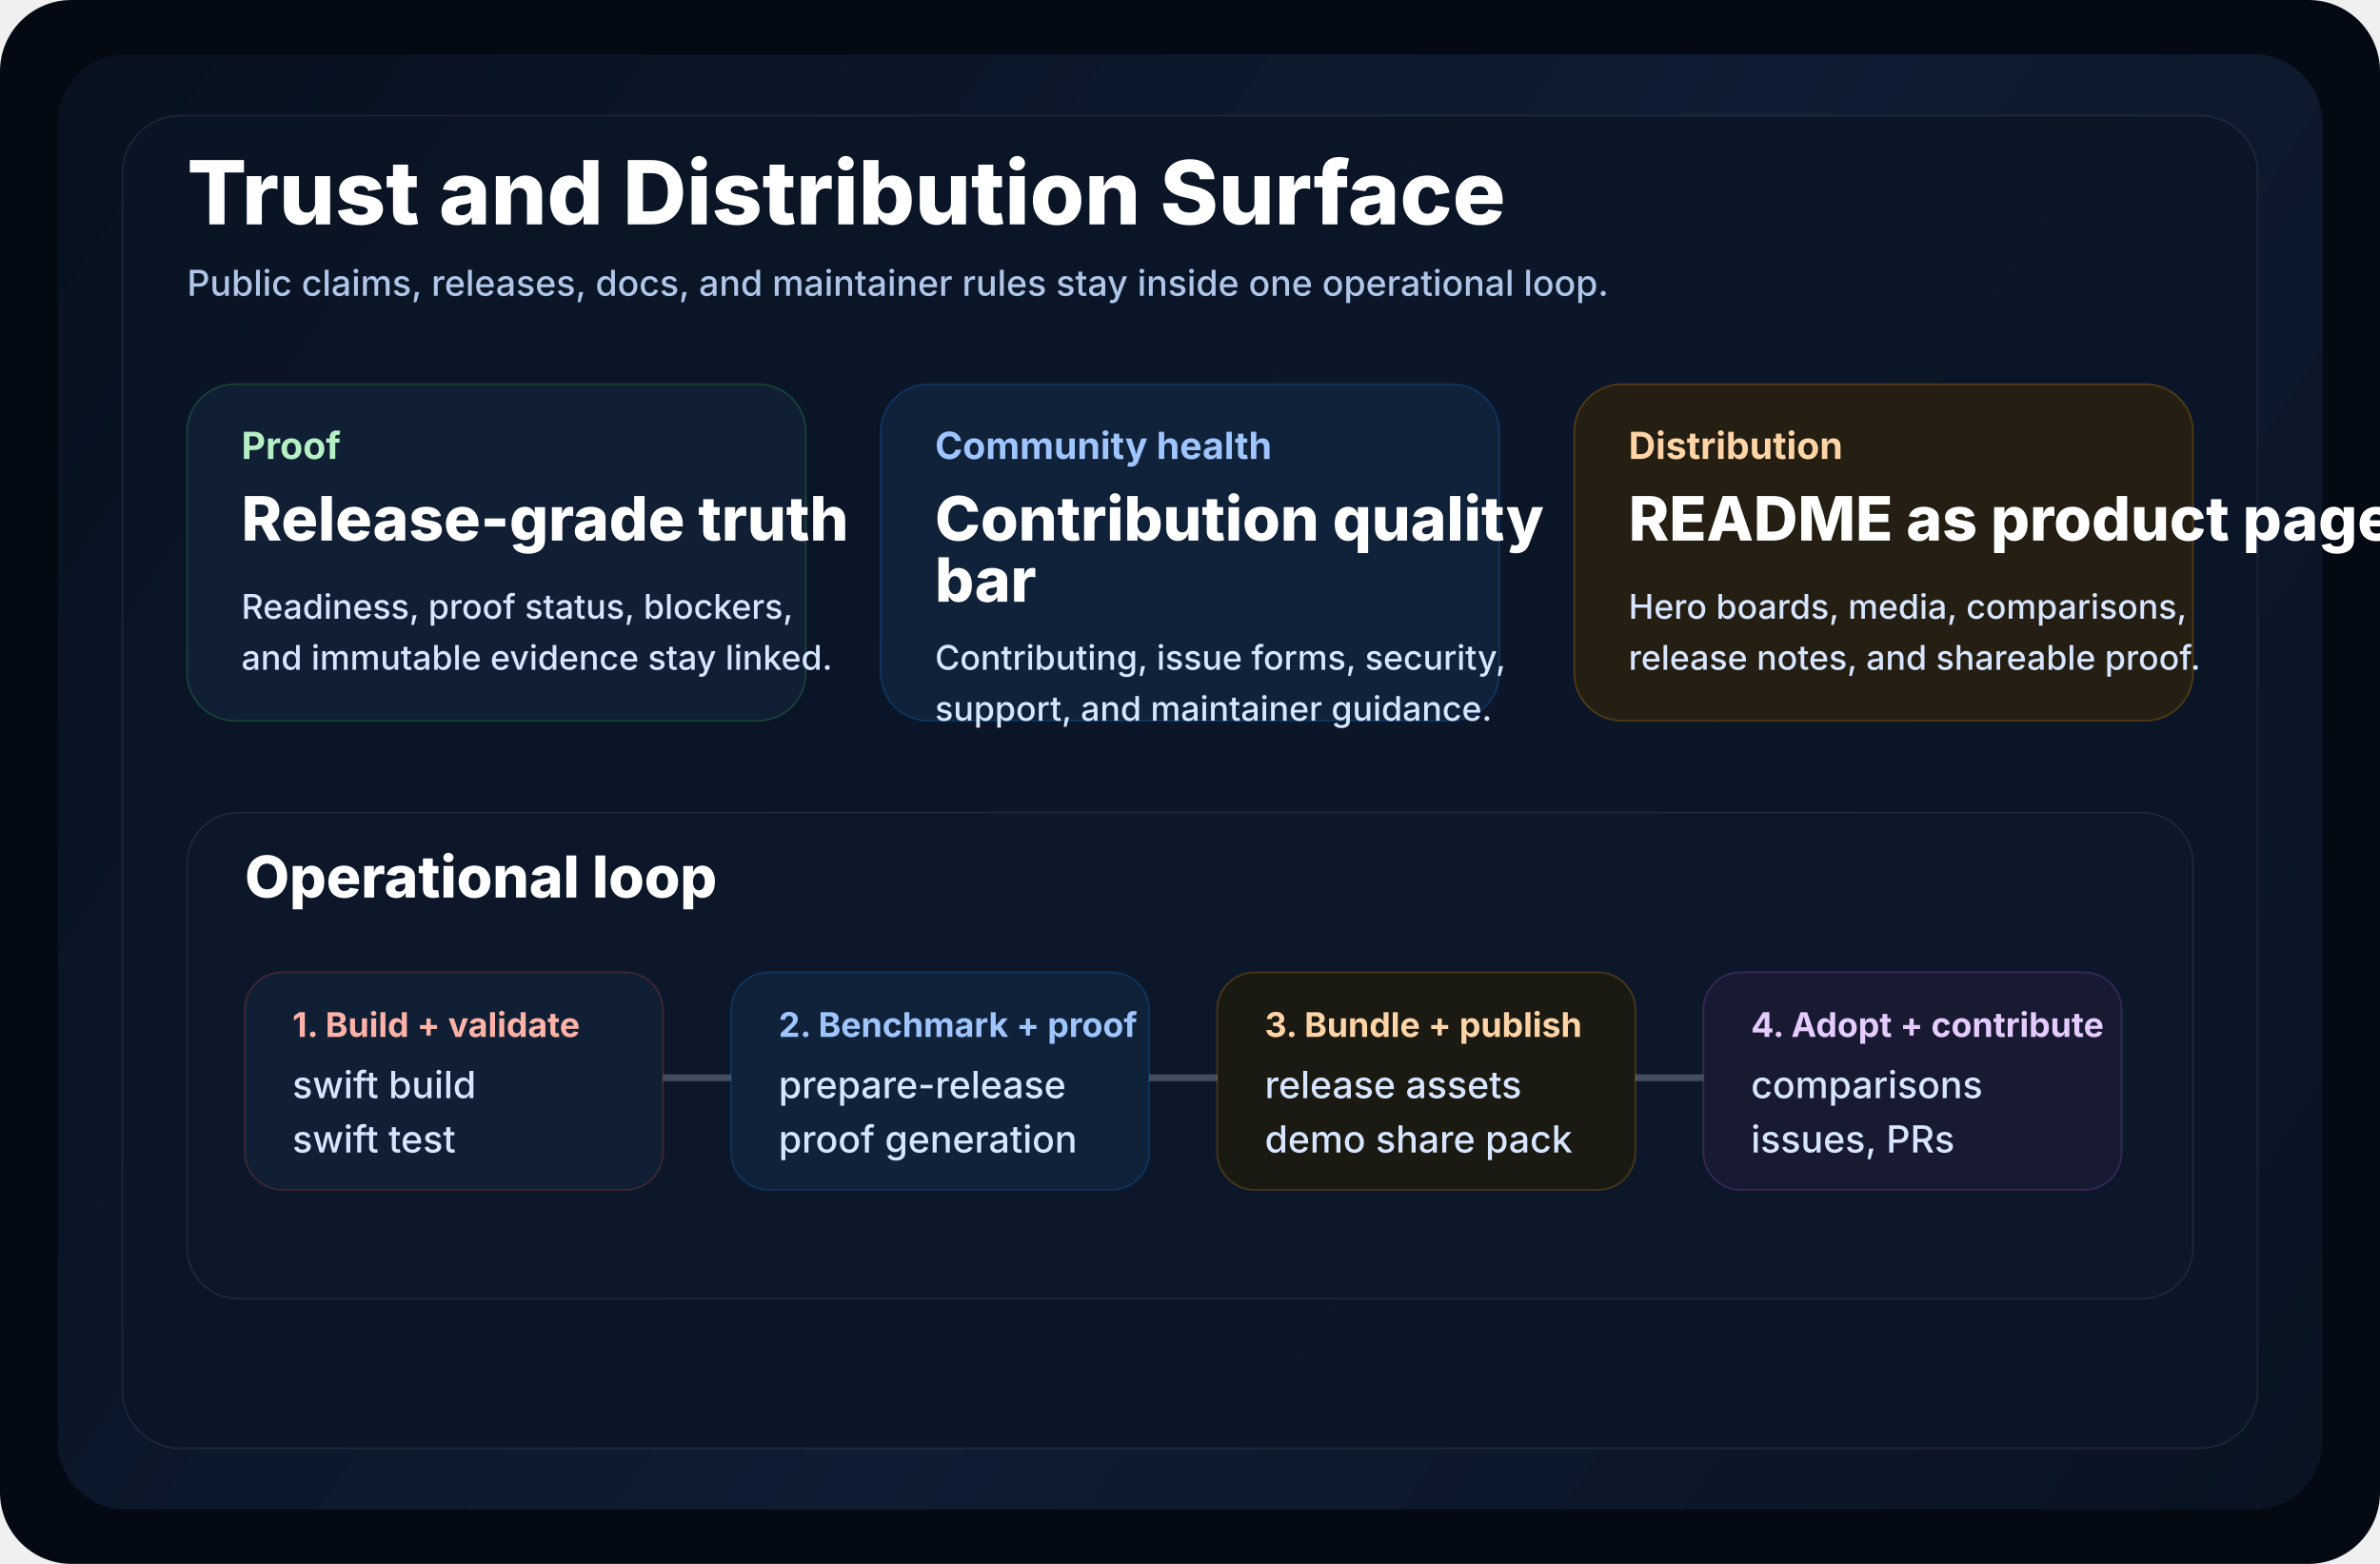
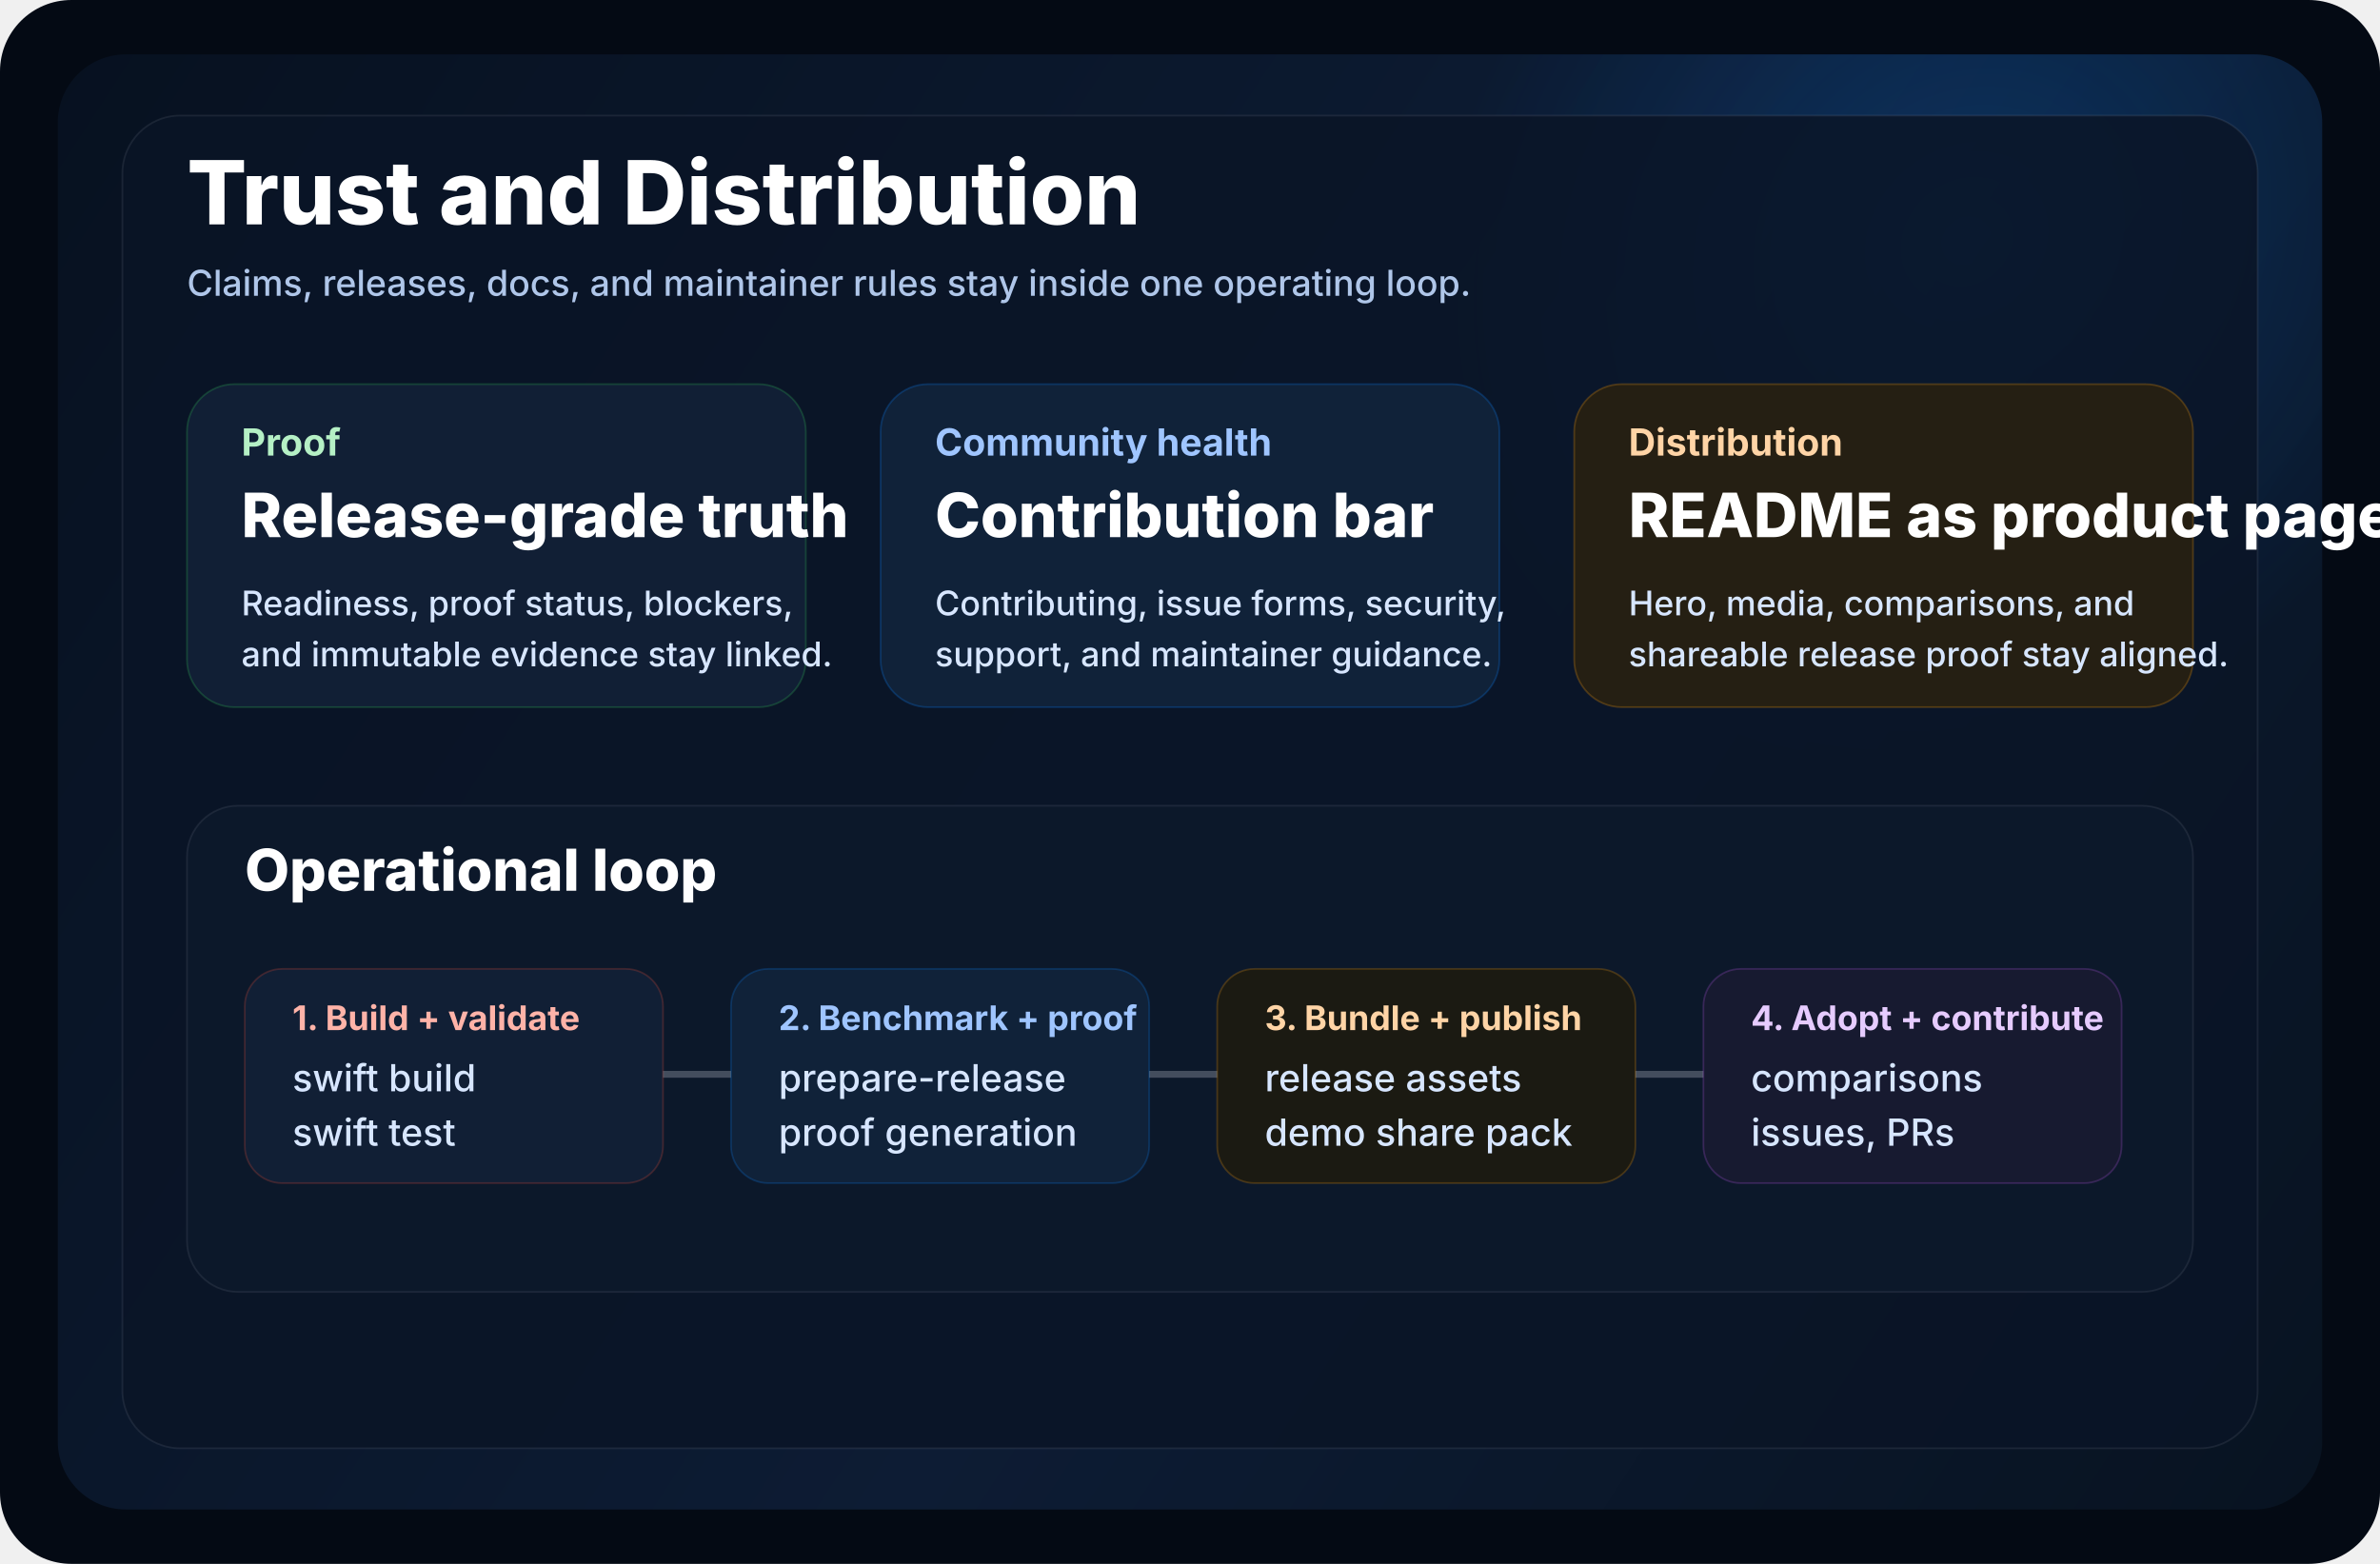
<svg xmlns="http://www.w3.org/2000/svg" width="1400" height="920" viewBox="0 0 1400 920" fill="none" preserveAspectRatio="xMidYMid meet">
  <defs>
-     <linearGradient id="trust-bg" x1="60" y1="42" x2="1344" y2="882" gradientUnits="userSpaceOnUse">
-       <stop stop-color="#07111F" />
-       <stop offset="0.54" stop-color="#0F1C33" />
-       <stop offset="1" stop-color="#091322" />
+     <linearGradient id="trust-bg" x1="36" y1="24" x2="1358" y2="888" gradientUnits="userSpaceOnUse">
+       <stop stop-color="#071120" />
+       <stop offset="0.56" stop-color="#0D1C34" />
+       <stop offset="1" stop-color="#081321" />
    </linearGradient>
+     <radialGradient id="trust-blue" cx="0" cy="0" r="1" gradientUnits="userSpaceOnUse" gradientTransform="translate(1154 142) rotate(140) scale(330 290)">
+       <stop stop-color="#0A84FF" stop-opacity="0.22" />
+       <stop offset="1" stop-color="#0A84FF" stop-opacity="0" />
+     </radialGradient>
  </defs>
  <rect width="1400" height="920" rx="42" fill="#040A14" />
  <rect x="34" y="32" width="1332" height="856" rx="40" fill="url(#trust-bg)" />
-   <rect x="72" y="68" width="1256" height="784" rx="34" fill="#0A1526" fill-opacity="0.82" stroke="#F3F7FF" stroke-opacity="0.08" />
+   <rect x="34" y="32" width="1332" height="856" rx="40" fill="url(#trust-blue)" />
+   <rect x="72" y="68" width="1256" height="784" rx="34" fill="#0A1526" fill-opacity="0.84" stroke="#F3F7FF" stroke-opacity="0.08" />
  <g font-family="-apple-system, BlinkMacSystemFont, 'Segoe UI', sans-serif">
-     <text x="110" y="132" fill="#FFFFFF" font-size="52" font-weight="800">Trust and Distribution Surface</text>
-     <text x="110" y="174" fill="#AFC6E9" font-size="21" font-weight="500">Public claims, releases, docs, and maintainer rules stay inside one operational loop.</text>
-     <rect x="110" y="226" width="364" height="198" rx="28" fill="#111F35" stroke="#34C759" stroke-opacity="0.24" />
-     <text x="142" y="270" fill="#B5F0C5" font-size="22" font-weight="700">Proof</text>
-     <text x="142" y="318" fill="#FFFFFF" font-size="36" font-weight="800">Release-grade truth</text>
-     <text x="142" y="364" fill="#D7E6FF" font-size="20" font-weight="500">Readiness, proof status, blockers,</text>
-     <text x="142" y="394" fill="#D7E6FF" font-size="20" font-weight="500">and immutable evidence stay linked.</text>
-     <rect x="518" y="226" width="364" height="198" rx="28" fill="#102239" stroke="#0A84FF" stroke-opacity="0.24" />
-     <text x="550" y="270" fill="#9FC5FF" font-size="22" font-weight="700">Community health</text>
-     <text x="550" y="318" fill="#FFFFFF" font-size="36" font-weight="800">Contribution quality</text>
-     <text x="550" y="354" fill="#FFFFFF" font-size="36" font-weight="800">bar</text>
-     <text x="550" y="394" fill="#D7E6FF" font-size="20" font-weight="500">Contributing, issue forms, security,</text>
-     <text x="550" y="424" fill="#D7E6FF" font-size="20" font-weight="500">support, and maintainer guidance.</text>
-     <rect x="926" y="226" width="364" height="198" rx="28" fill="#251F13" stroke="#FF9F0A" stroke-opacity="0.24" />
-     <text x="958" y="270" fill="#FFD4A6" font-size="22" font-weight="700">Distribution</text>
-     <text x="958" y="318" fill="#FFFFFF" font-size="36" font-weight="800">README as product page</text>
-     <text x="958" y="364" fill="#D7E6FF" font-size="20" font-weight="500">Hero boards, media, comparisons,</text>
-     <text x="958" y="394" fill="#D7E6FF" font-size="20" font-weight="500">release notes, and shareable proof.</text>
-     <rect x="110" y="478" width="1180" height="286" rx="30" fill="#0C182A" stroke="#F3F7FF" stroke-opacity="0.08" />
-     <text x="144" y="528" fill="#FFFFFF" font-size="34" font-weight="800">Operational loop</text>
-     <rect x="144" y="572" width="246" height="128" rx="22" fill="#111F35" stroke="#F05138" stroke-opacity="0.22" />
-     <text x="172" y="610" fill="#FFB3A8" font-size="20" font-weight="700">1. Build + validate</text>
-     <text x="172" y="646" fill="#D7E6FF" font-size="22" font-weight="500">swift build</text>
-     <text x="172" y="678" fill="#D7E6FF" font-size="22" font-weight="500">swift test</text>
-     <rect x="430" y="572" width="246" height="128" rx="22" fill="#102239" stroke="#0A84FF" stroke-opacity="0.22" />
-     <text x="458" y="610" fill="#9FC5FF" font-size="20" font-weight="700">2. Benchmark + proof</text>
-     <text x="458" y="646" fill="#D7E6FF" font-size="22" font-weight="500">prepare-release</text>
-     <text x="458" y="678" fill="#D7E6FF" font-size="22" font-weight="500">proof generation</text>
-     <rect x="716" y="572" width="246" height="128" rx="22" fill="#1B1A12" stroke="#FF9F0A" stroke-opacity="0.22" />
-     <text x="744" y="610" fill="#FFD4A6" font-size="20" font-weight="700">3. Bundle + publish</text>
-     <text x="744" y="646" fill="#D7E6FF" font-size="22" font-weight="500">release assets</text>
-     <text x="744" y="678" fill="#D7E6FF" font-size="22" font-weight="500">demo share pack</text>
-     <rect x="1002" y="572" width="246" height="128" rx="22" fill="#171A30" stroke="#BF5AF2" stroke-opacity="0.22" />
-     <text x="1030" y="610" fill="#E6CBFF" font-size="20" font-weight="700">4. Adopt + contribute</text>
-     <text x="1030" y="646" fill="#D7E6FF" font-size="22" font-weight="500">comparisons</text>
-     <text x="1030" y="678" fill="#D7E6FF" font-size="22" font-weight="500">issues, PRs</text>
+     <text x="110" y="132" fill="#FFFFFF" font-size="52" font-weight="800">Trust and Distribution</text>
+     <text x="110" y="174" fill="#AFC6E9" font-size="21" font-weight="500">Claims, releases, docs, and maintainer rules stay inside one operating loop.</text>
+     <rect x="110" y="226" width="364" height="190" rx="28" fill="#111F35" stroke="#34C759" stroke-opacity="0.24" />
+     <text x="142" y="268" fill="#B5F0C5" font-size="22" font-weight="700">Proof</text>
+     <text x="142" y="316" fill="#FFFFFF" font-size="36" font-weight="800">Release-grade truth</text>
+     <text x="142" y="362" fill="#D7E6FF" font-size="20" font-weight="500">Readiness, proof status, blockers,</text>
+     <text x="142" y="392" fill="#D7E6FF" font-size="20" font-weight="500">and immutable evidence stay linked.</text>
+     <rect x="518" y="226" width="364" height="190" rx="28" fill="#102239" stroke="#0A84FF" stroke-opacity="0.24" />
+     <text x="550" y="268" fill="#9FC5FF" font-size="22" font-weight="700">Community health</text>
+     <text x="550" y="316" fill="#FFFFFF" font-size="36" font-weight="800">Contribution bar</text>
+     <text x="550" y="362" fill="#D7E6FF" font-size="20" font-weight="500">Contributing, issue forms, security,</text>
+     <text x="550" y="392" fill="#D7E6FF" font-size="20" font-weight="500">support, and maintainer guidance.</text>
+     <rect x="926" y="226" width="364" height="190" rx="28" fill="#251F13" stroke="#FF9F0A" stroke-opacity="0.24" />
+     <text x="958" y="268" fill="#FFD4A6" font-size="22" font-weight="700">Distribution</text>
+     <text x="958" y="316" fill="#FFFFFF" font-size="36" font-weight="800">README as product page</text>
+     <text x="958" y="362" fill="#D7E6FF" font-size="20" font-weight="500">Hero, media, comparisons, and</text>
+     <text x="958" y="392" fill="#D7E6FF" font-size="20" font-weight="500">shareable release proof stay aligned.</text>
+     <rect x="110" y="474" width="1180" height="286" rx="30" fill="#0C182A" stroke="#F3F7FF" stroke-opacity="0.08" />
+     <text x="144" y="524" fill="#FFFFFF" font-size="34" font-weight="800">Operational loop</text>
+     <rect x="144" y="570" width="246" height="126" rx="22" fill="#111F35" stroke="#F05138" stroke-opacity="0.22" />
+     <text x="172" y="606" fill="#FFB3A8" font-size="20" font-weight="700">1. Build + validate</text>
+     <text x="172" y="642" fill="#D7E6FF" font-size="22" font-weight="500">swift build</text>
+     <text x="172" y="674" fill="#D7E6FF" font-size="22" font-weight="500">swift test</text>
+     <rect x="430" y="570" width="246" height="126" rx="22" fill="#102239" stroke="#0A84FF" stroke-opacity="0.22" />
+     <text x="458" y="606" fill="#9FC5FF" font-size="20" font-weight="700">2. Benchmark + proof</text>
+     <text x="458" y="642" fill="#D7E6FF" font-size="22" font-weight="500">prepare-release</text>
+     <text x="458" y="674" fill="#D7E6FF" font-size="22" font-weight="500">proof generation</text>
+     <rect x="716" y="570" width="246" height="126" rx="22" fill="#1B1A12" stroke="#FF9F0A" stroke-opacity="0.22" />
+     <text x="744" y="606" fill="#FFD4A6" font-size="20" font-weight="700">3. Bundle + publish</text>
+     <text x="744" y="642" fill="#D7E6FF" font-size="22" font-weight="500">release assets</text>
+     <text x="744" y="674" fill="#D7E6FF" font-size="22" font-weight="500">demo share pack</text>
+     <rect x="1002" y="570" width="246" height="126" rx="22" fill="#171A30" stroke="#BF5AF2" stroke-opacity="0.22" />
+     <text x="1030" y="606" fill="#E6CBFF" font-size="20" font-weight="700">4. Adopt + contribute</text>
+     <text x="1030" y="642" fill="#D7E6FF" font-size="22" font-weight="500">comparisons</text>
+     <text x="1030" y="674" fill="#D7E6FF" font-size="22" font-weight="500">issues, PRs</text>
  </g>
-   <path d="M390 634H430" stroke="#F3F7FF" stroke-opacity="0.24" stroke-width="4" />
-   <path d="M676 634H716" stroke="#F3F7FF" stroke-opacity="0.24" stroke-width="4" />
-   <path d="M962 634H1002" stroke="#F3F7FF" stroke-opacity="0.24" stroke-width="4" />
+   <path d="M390 632H430" stroke="#F3F7FF" stroke-opacity="0.24" stroke-width="4" />
+   <path d="M676 632H716" stroke="#F3F7FF" stroke-opacity="0.24" stroke-width="4" />
+   <path d="M962 632H1002" stroke="#F3F7FF" stroke-opacity="0.24" stroke-width="4" />
</svg>
